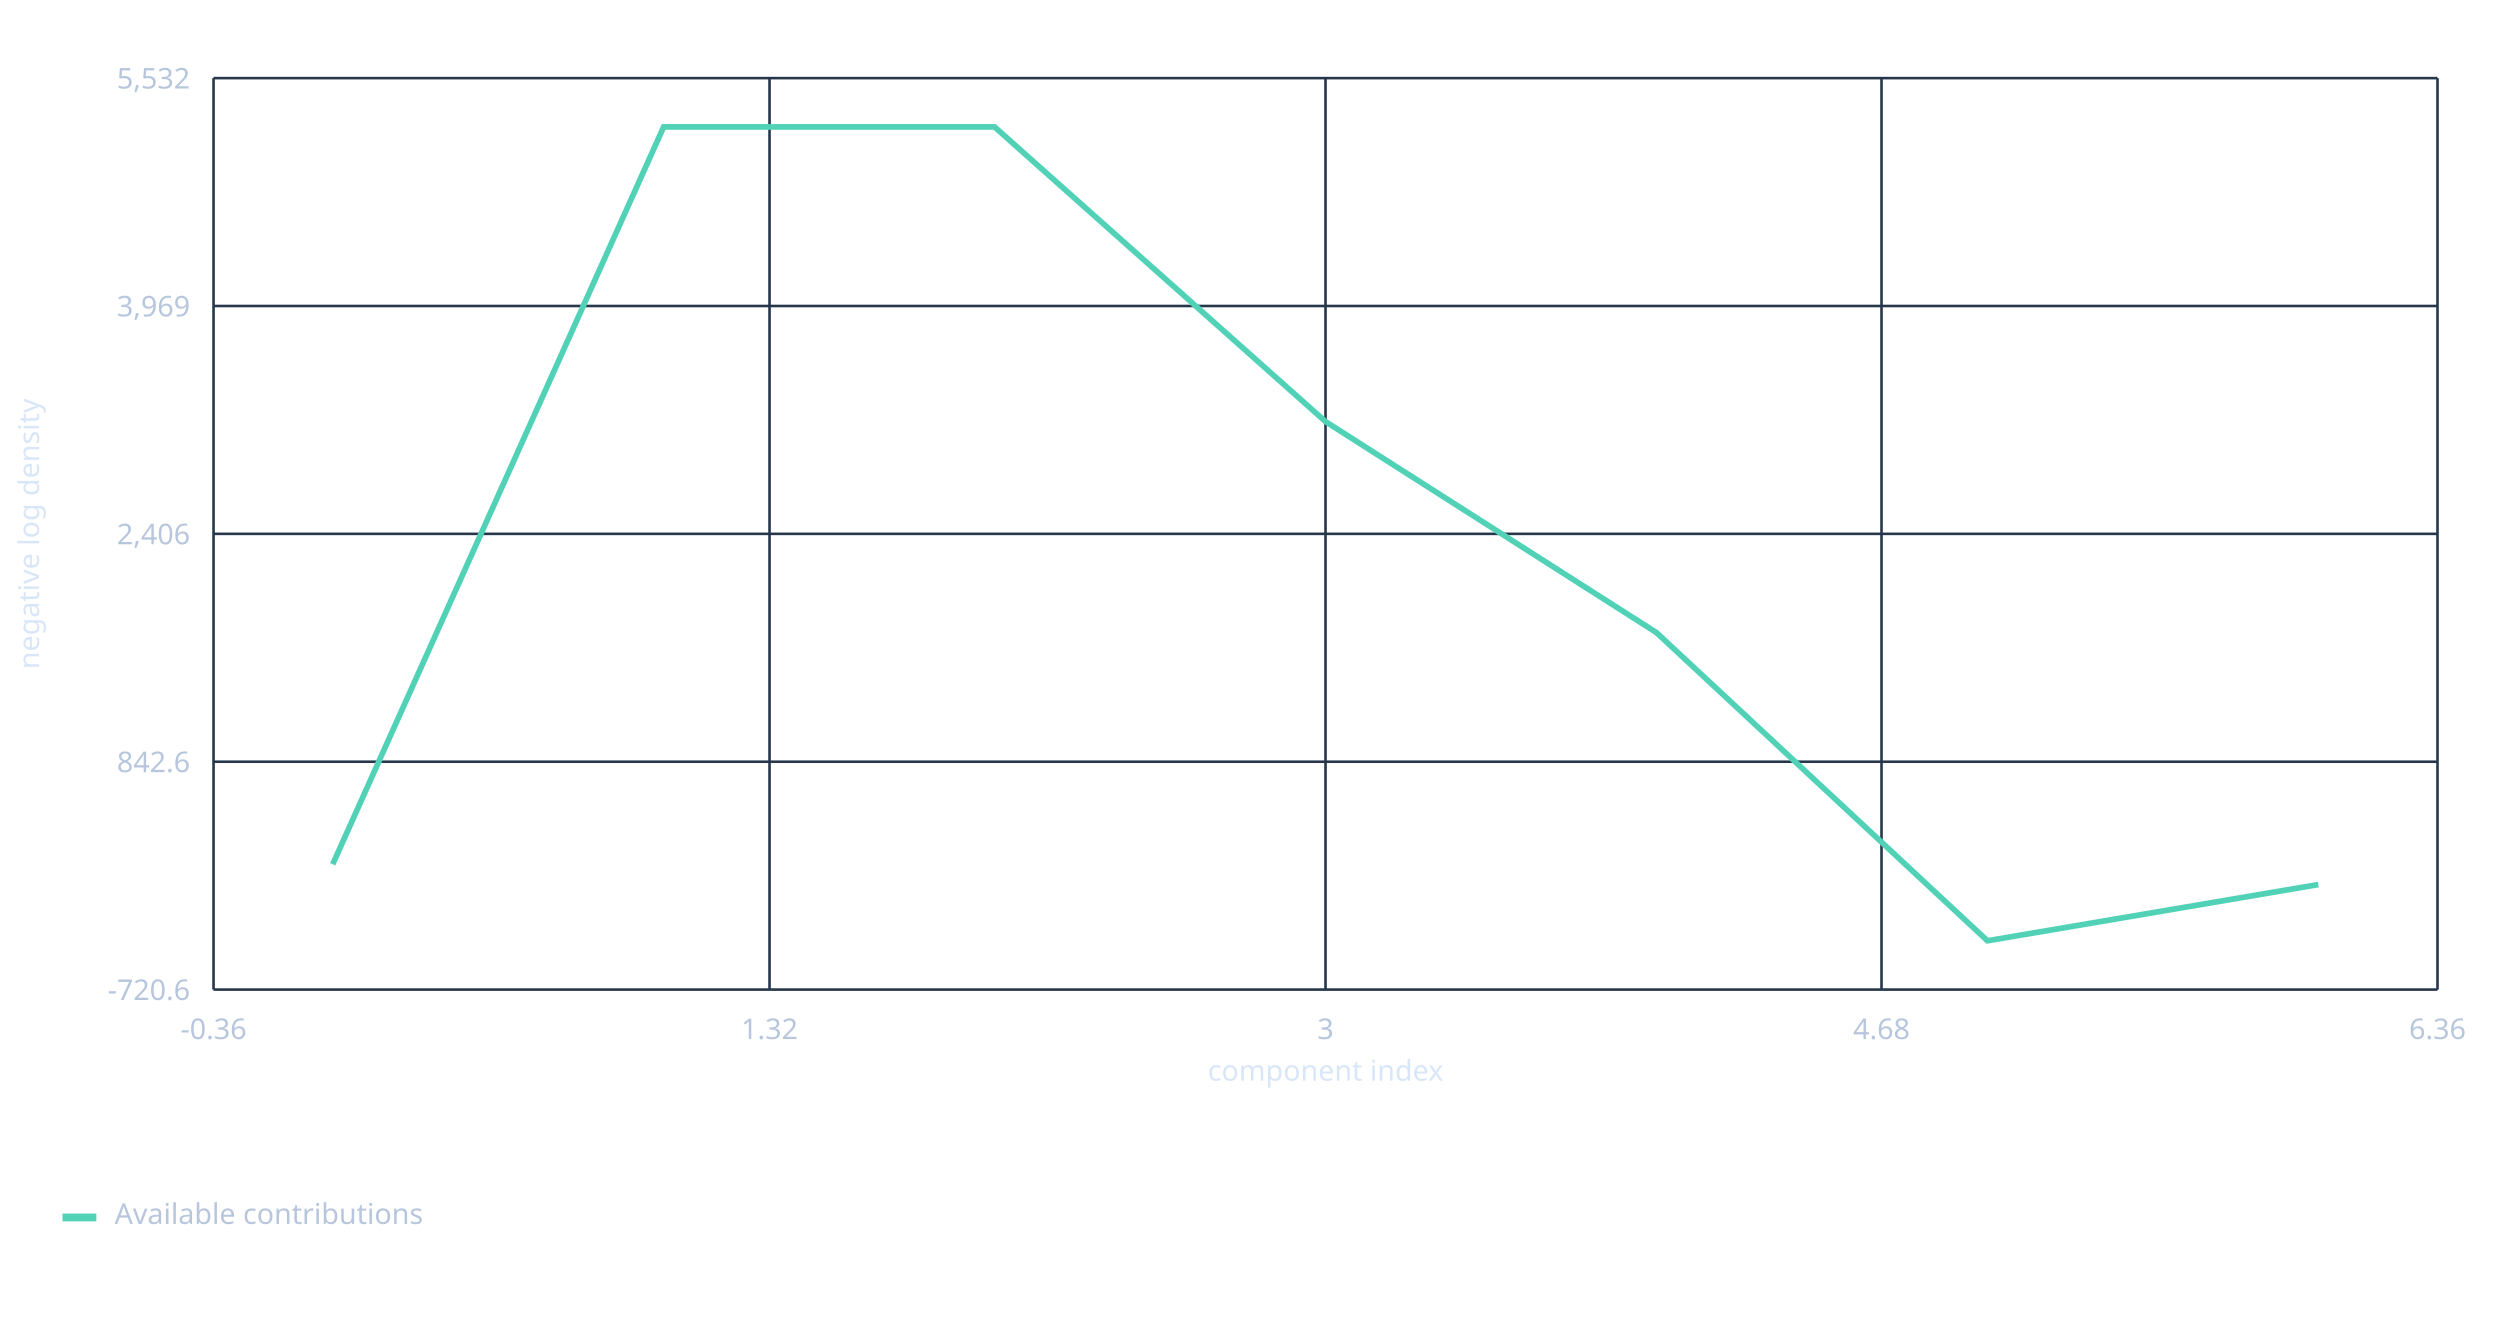
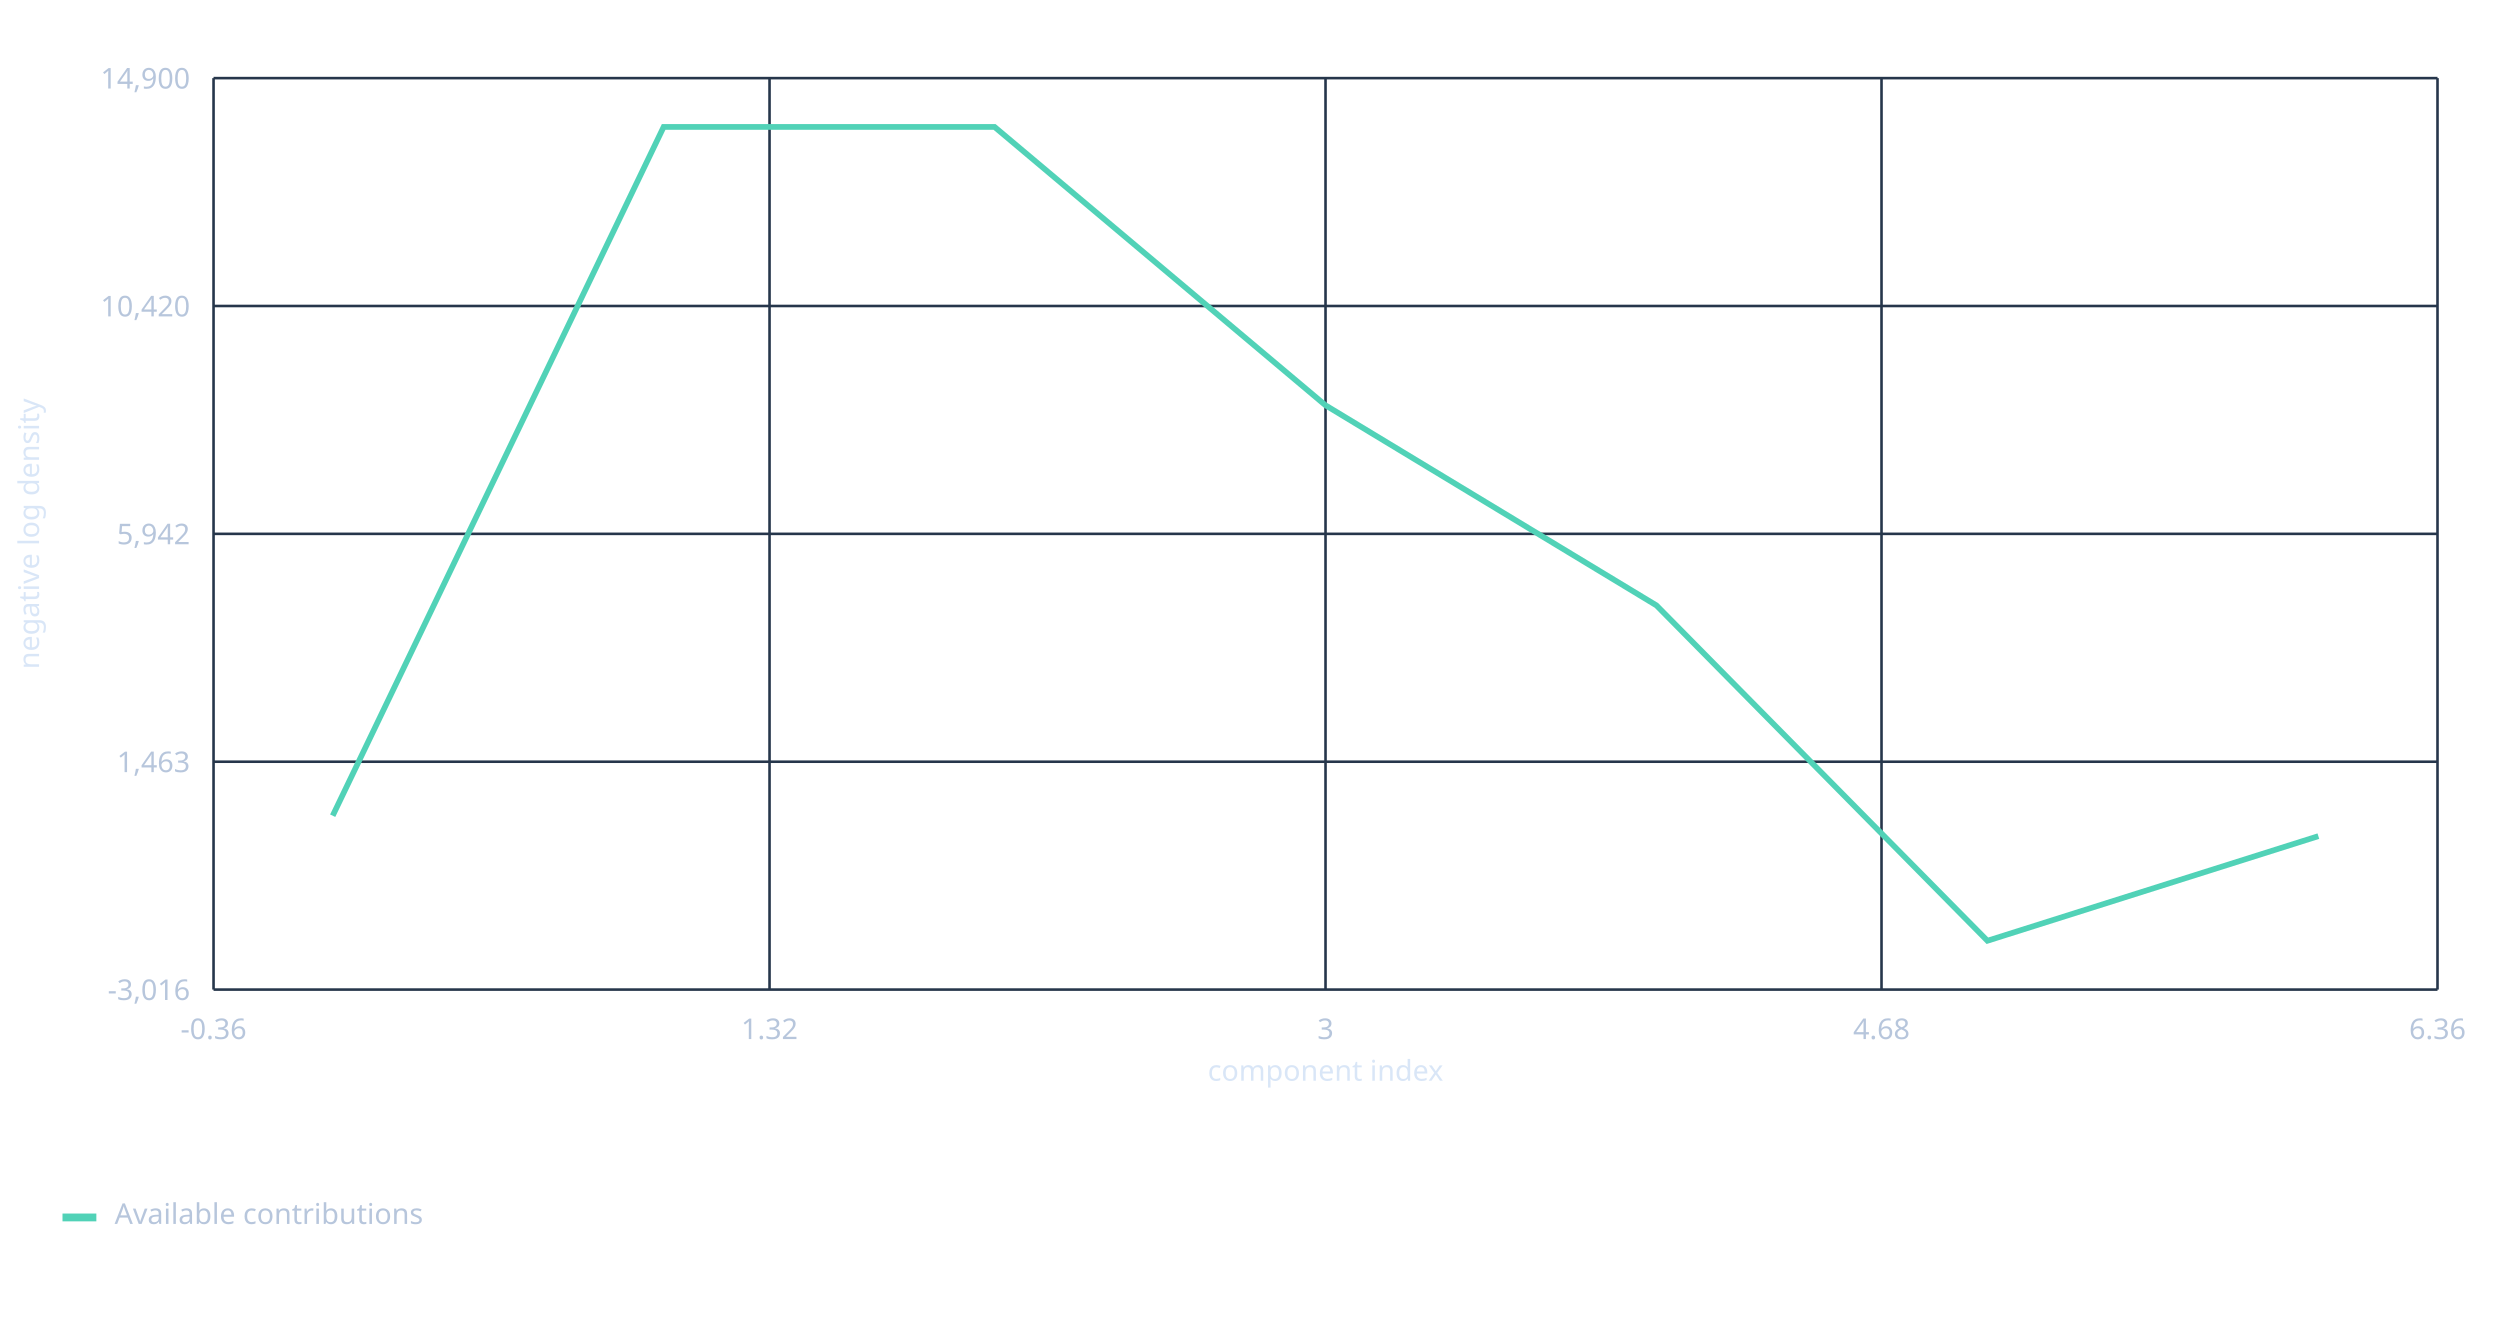
<svg xmlns="http://www.w3.org/2000/svg" viewBox="0 0 960 510" role="img" aria-label="Recorded action components" style="width:100%;height:auto;background:#101b2c">
  <g font-family="system-ui,sans-serif" font-size="11" fill="#b7c6dc">
    <path d="M82 30V380 M82 380H936" stroke="#26364b" fill="none" />
    <text x="82" y="399" text-anchor="middle">-0.36</text>
-     <text x="73" y="384" text-anchor="end">-720.6</text>
+     <text x="73" y="384" text-anchor="end">-3,016</text>
    <path d="M295.5 30V380 M82 292.5H936" stroke="#26364b" fill="none" />
    <text x="295.5" y="399" text-anchor="middle">1.32</text>
-     <text x="73" y="296.5" text-anchor="end">842.6</text>
+     <text x="73" y="296.5" text-anchor="end">1,463</text>
    <path d="M509 30V380 M82 205H936" stroke="#26364b" fill="none" />
    <text x="509" y="399" text-anchor="middle">3</text>
-     <text x="73" y="209" text-anchor="end">2,406</text>
+     <text x="73" y="209" text-anchor="end">5,942</text>
    <path d="M722.5 30V380 M82 117.5H936" stroke="#26364b" fill="none" />
    <text x="722.5" y="399" text-anchor="middle">4.68</text>
-     <text x="73" y="121.5" text-anchor="end">3,969</text>
+     <text x="73" y="121.5" text-anchor="end">10,420</text>
    <path d="M936 30V380 M82 30H936" stroke="#26364b" fill="none" />
    <text x="936" y="399" text-anchor="middle">6.36</text>
-     <text x="73" y="34" text-anchor="end">5,532</text>
+     <text x="73" y="34" text-anchor="end">14,900</text>
    <svg x="82" y="30" width="854" height="350" viewBox="82 30 854 350" overflow="hidden">
-       <path d="M127.750 331.878L254.833 48.750L381.917 48.750L509.000 161.892L636.083 242.924L763.167 361.250L890.250 339.666" stroke="#51d2b7" stroke-width="2.2" fill="none" />
+       <path d="M127.750 313.235L254.833 48.750L381.917 48.750L509.000 155.637L636.083 232.482L763.167 361.250L890.250 321.077" stroke="#51d2b7" stroke-width="2.2" fill="none" />
    </svg>
    <text x="509" y="415" text-anchor="middle" fill="#d9e6f7">component index</text>
    <text transform="translate(15 205) rotate(-90)" text-anchor="middle" fill="#d9e6f7">negative log density</text>
  </g>
  <g transform="translate(24 470)">
    <rect width="13" height="3" y="-4" fill="#51d2b7" />
    <text fill="#b7c6dc" font-family="system-ui,sans-serif" font-size="11">
      <tspan x="20" dy="0">Available contributions</tspan>
    </text>
  </g>
</svg>
